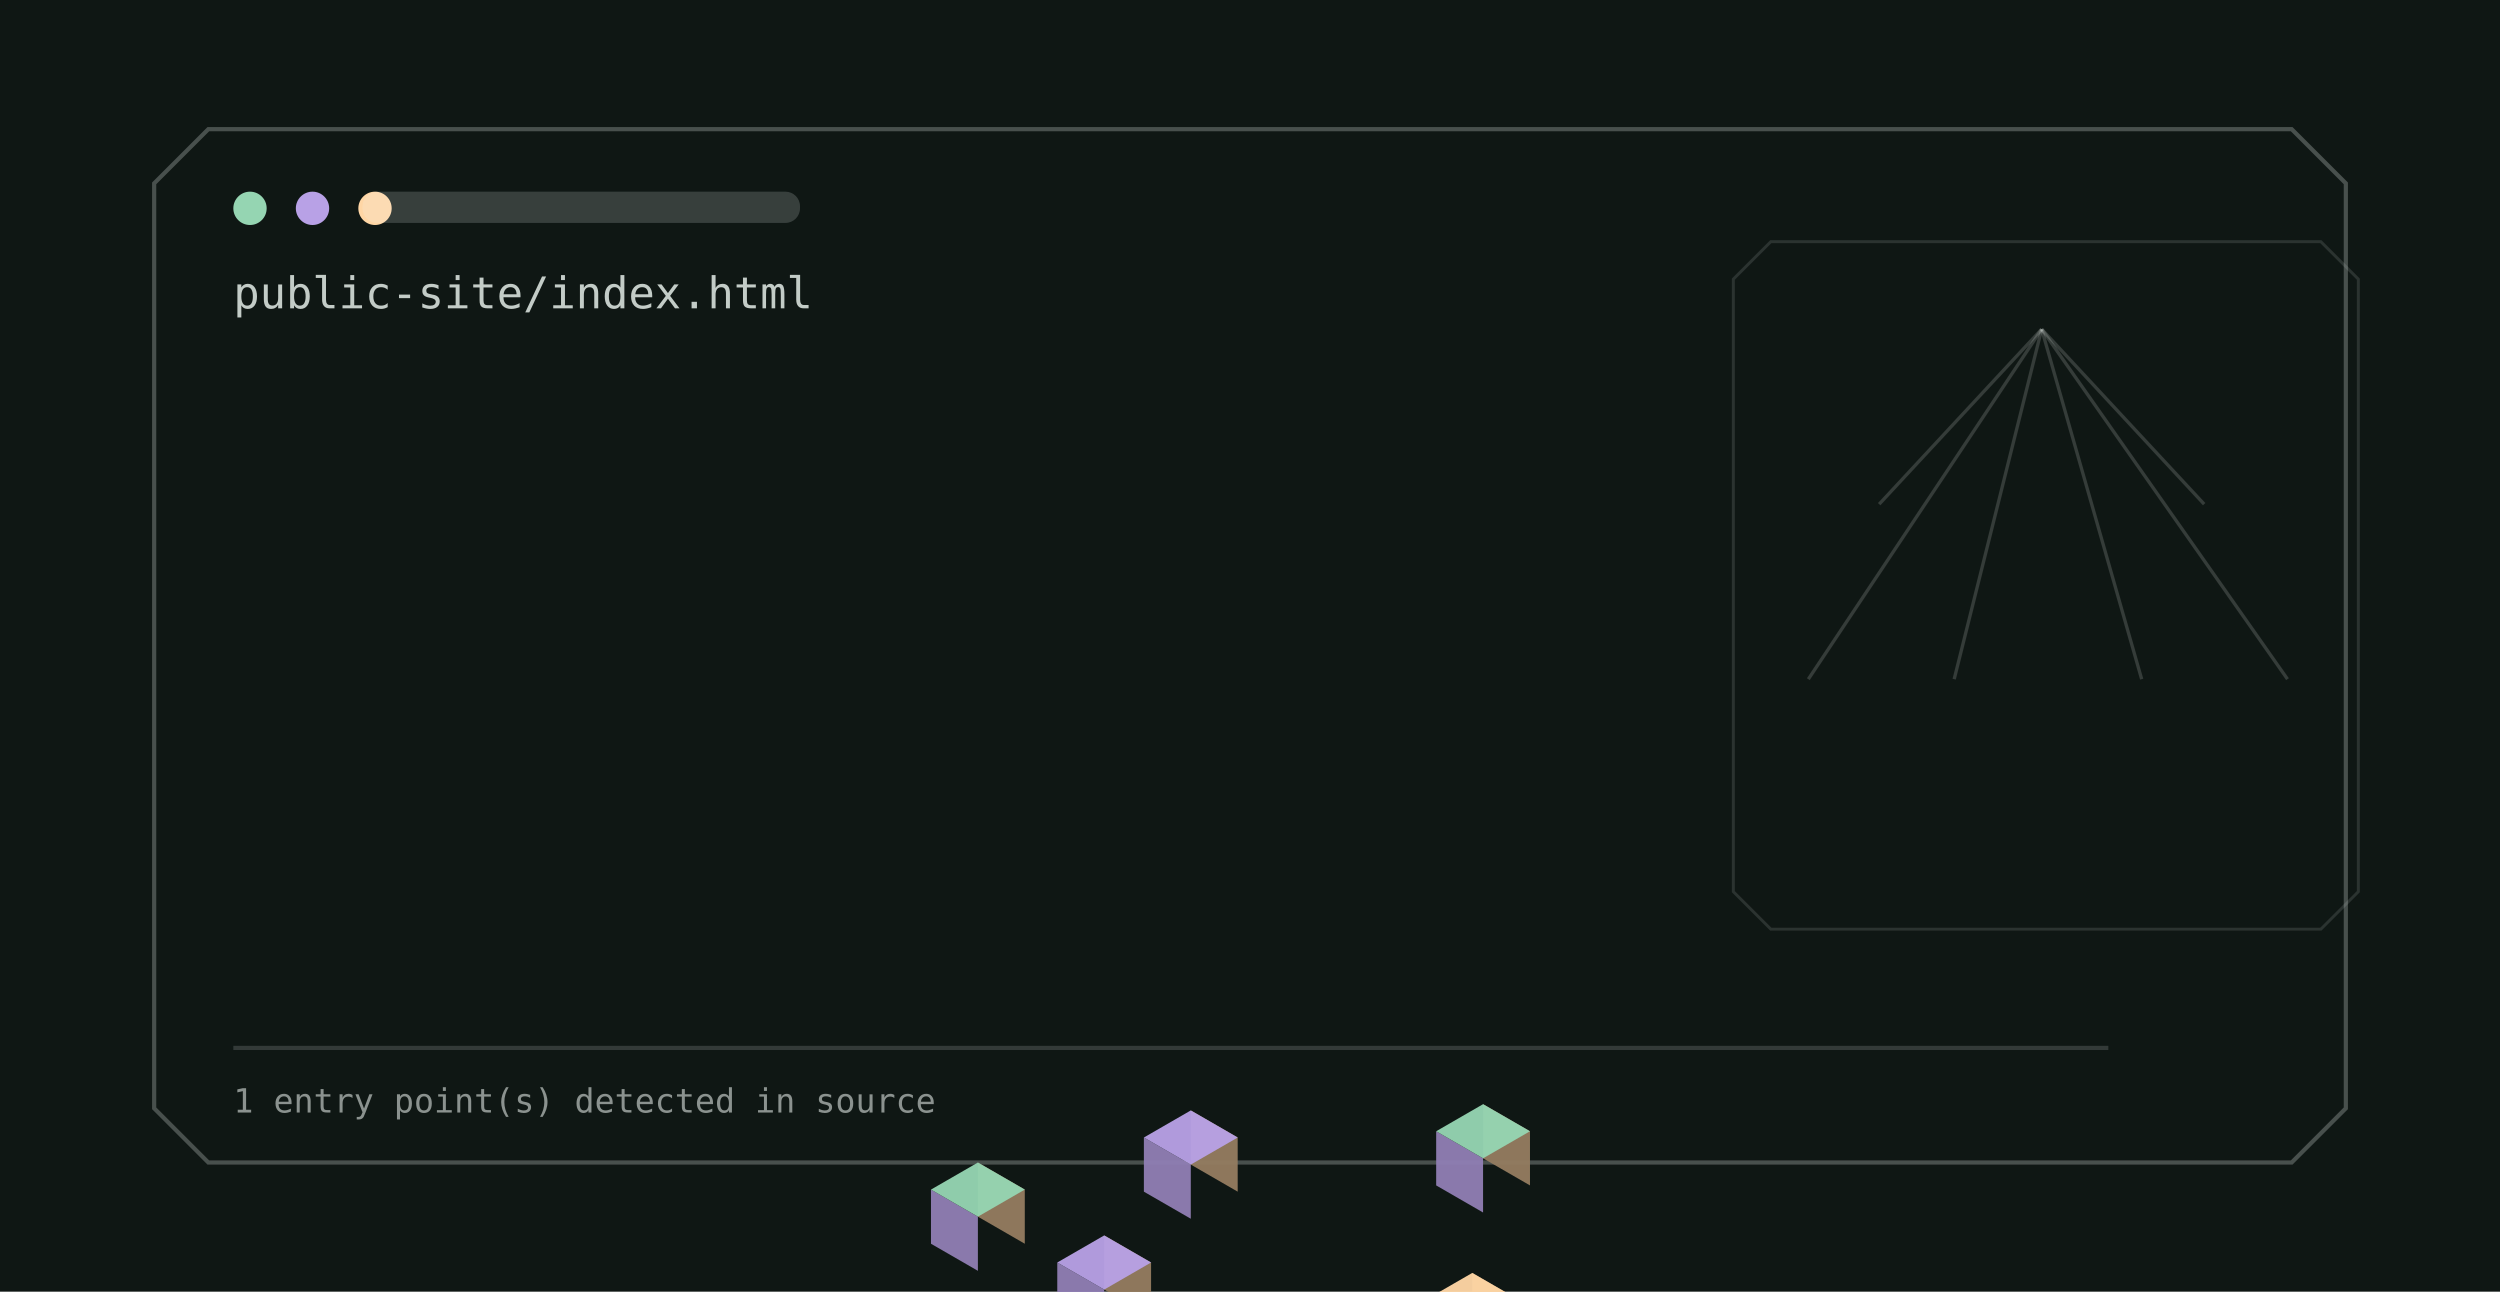
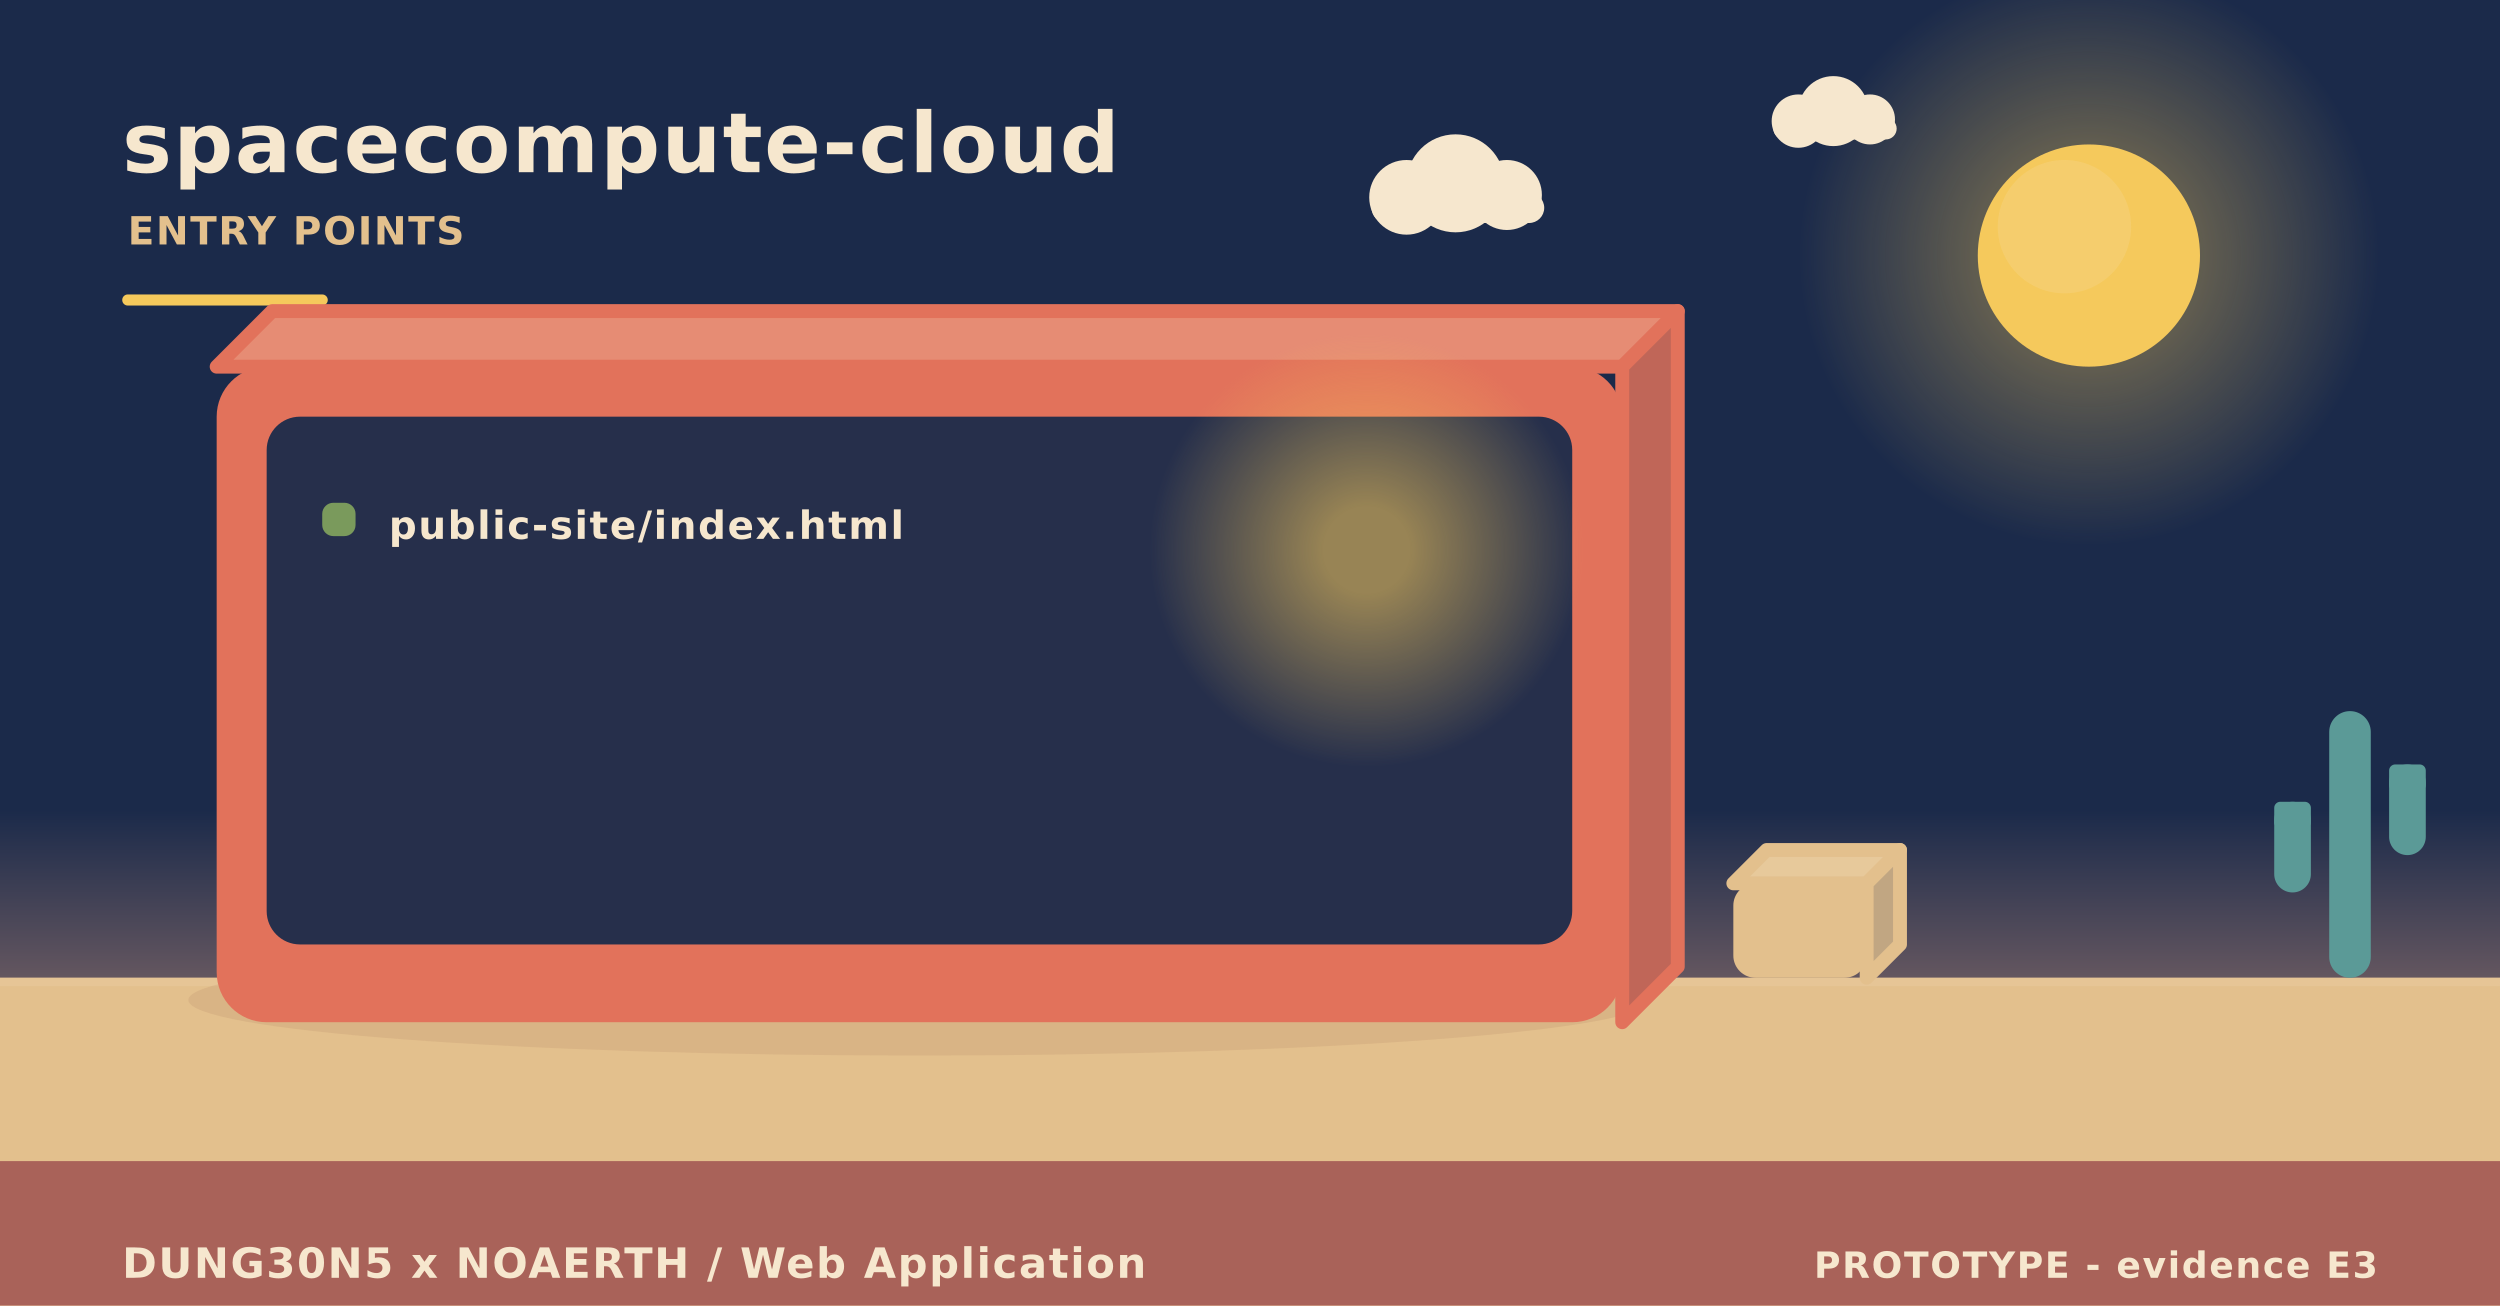
- <svg xmlns="http://www.w3.org/2000/svg" viewBox="0 0 1200 620" width="1200" height="620" role="img" aria-label="spacecompute-cloud command surface">
-   <rect width="1200" height="620" fill="#0f1714" />
-   <defs>
-     <linearGradient id="gt" x1="0" y1="0" x2="1" y2="1">
-       <stop offset="0%" stop-color="#95d5b2" />
-       <stop offset="100%" stop-color="#b8a1e6" />
-     </linearGradient>
-   </defs>
-   <path d="M100.00,62.00 H1100.00 L1126.00,88.00 V532.00 L1100.00,558.00 H100.00 L74.00,532.00 V88.00 Z" fill="none" stroke="rgba(240,248,244,0.300)" stroke-width="2.00" opacity="0.85" />
-   <circle cx="120.00" cy="100.00" r="8.00" fill="#95d5b2" opacity="1.00" />
-   <circle cx="150.00" cy="100.00" r="8.00" fill="#b8a1e6" opacity="1.00" />
-   <circle cx="180.00" cy="100.00" r="8.00" fill="#ffd6a5" opacity="1.00" />
-   <rect x="174.00" y="92.00" width="210.00" height="15.00" rx="7.00" fill="rgba(240,248,244,0.180)" opacity="1.00" />
-   <text x="112" y="148" font-family="ui-monospace,SFMono-Regular,Menlo,monospace" font-size="21" fill="rgba(240,248,244,0.800)">public-site/index.html</text>
-   <path d="M850.00,116.00 H1114.00 L1132.00,134.00 V428.00 L1114.00,446.00 H850.00 L832.00,428.00 V134.00 Z" fill="none" stroke="rgba(240,248,244,0.180)" stroke-width="1.40" opacity="0.70" />
-   <line x1="980.00" y1="158.00" x2="902.00" y2="242.00" stroke="rgba(240,248,244,0.300)" stroke-width="1.60" opacity="0.55" />
-   <line x1="980.00" y1="158.00" x2="1058.00" y2="242.00" stroke="rgba(240,248,244,0.300)" stroke-width="1.60" opacity="0.55" />
-   <line x1="980.00" y1="158.00" x2="868.00" y2="326.00" stroke="rgba(240,248,244,0.300)" stroke-width="1.60" opacity="0.55" />
-   <line x1="980.00" y1="158.00" x2="938.00" y2="326.00" stroke="rgba(240,248,244,0.300)" stroke-width="1.60" opacity="0.55" />
-   <line x1="980.00" y1="158.00" x2="1028.00" y2="326.00" stroke="rgba(240,248,244,0.300)" stroke-width="1.60" opacity="0.55" />
-   <line x1="980.00" y1="158.00" x2="1098.00" y2="326.00" stroke="rgba(240,248,244,0.300)" stroke-width="1.60" opacity="0.55" />
-   <polygon points="711.87,556.00 734.39,569.00 734.39,543.00 711.87,530.00" fill="#947c60" opacity="0.95" />
-   <polygon points="689.36,569.00 711.87,582.00 711.87,556.00 689.36,543.00" fill="#907eb3" opacity="0.95" />
-   <polygon points="711.87,530.00 734.39,543.00 711.87,556.00 689.36,543.00" fill="#95d5b2" opacity="0.95" />
-   <polygon points="571.58,559.00 594.09,572.00 594.09,546.00 571.58,533.00" fill="#947c60" opacity="0.95" />
-   <polygon points="549.06,572.00 571.58,585.00 571.58,559.00 549.06,546.00" fill="#907eb3" opacity="0.95" />
-   <polygon points="571.58,533.00 594.09,546.00 571.58,559.00 549.06,546.00" fill="#b8a1e6" opacity="0.95" />
-   <polygon points="706.68,637.00 729.19,650.00 729.19,624.00 706.68,611.00" fill="#947c60" opacity="0.95" />
-   <polygon points="684.16,650.00 706.68,663.00 706.68,637.00 684.16,624.00" fill="#907eb3" opacity="0.95" />
-   <polygon points="706.68,611.00 729.19,624.00 706.68,637.00 684.16,624.00" fill="#ffd6a5" opacity="0.95" />
-   <polygon points="469.39,584.00 491.90,597.00 491.90,571.00 469.39,558.00" fill="#947c60" opacity="0.95" />
-   <polygon points="446.87,597.00 469.39,610.00 469.39,584.00 446.87,571.00" fill="#907eb3" opacity="0.95" />
-   <polygon points="469.39,558.00 491.90,571.00 469.39,584.00 446.87,571.00" fill="#95d5b2" opacity="0.95" />
-   <polygon points="530.01,619.00 552.52,632.00 552.52,606.00 530.01,593.00" fill="#947c60" opacity="0.95" />
-   <polygon points="507.49,632.00 530.01,645.00 530.01,619.00 507.49,606.00" fill="#907eb3" opacity="0.95" />
-   <polygon points="530.01,593.00 552.52,606.00 530.01,619.00 507.49,606.00" fill="#b8a1e6" opacity="0.95" />
-   <polygon points="607.95,664.00 630.47,677.00 630.47,651.00 607.95,638.00" fill="#947c60" opacity="0.95" />
-   <polygon points="585.43,677.00 607.95,690.00 607.95,664.00 585.43,651.00" fill="#907eb3" opacity="0.95" />
-   <polygon points="607.95,638.00 630.47,651.00 607.95,664.00 585.43,651.00" fill="#ffd6a5" opacity="0.95" />
-   <polygon points="668.57,699.00 691.09,712.00 691.09,686.00 668.57,673.00" fill="#947c60" opacity="0.95" />
-   <polygon points="646.05,712.00 668.57,725.00 668.57,699.00 646.05,686.00" fill="#907eb3" opacity="0.95" />
-   <polygon points="668.57,673.00 691.09,686.00 668.57,699.00 646.05,686.00" fill="#95d5b2" opacity="0.95" />
-   <rect x="112.00" y="502.00" width="900.00" height="2.00" rx="0.00" fill="rgba(240,248,244,0.160)" opacity="1.00" />
-   <text x="112" y="534" font-family="ui-monospace,Menlo,monospace" font-size="16" fill="rgba(240,248,244,0.550)">1 entry point(s) detected in source</text>
+ <svg xmlns="http://www.w3.org/2000/svg" width="900" height="470" viewBox="0 0 900 470" role="img" aria-label="spacecompute-cloud - how it is operated">
+   <linearGradient id="skyt" x1="0" y1="0" x2="0" y2="1">
+     <stop offset="0" stop-color="#1b2a4a" />
+     <stop offset="0.62" stop-color="#1b2a4a" />
+     <stop offset="1" stop-color="#f3ad8a" />
+   </linearGradient>
+   <rect width="900" height="470" fill="url(#skyt)" />
+   <radialGradient id="sunt">
+     <stop offset="0.35" stop-color="#f5c95c" stop-opacity="0.34" />
+     <stop offset="1" stop-color="#f5c95c" stop-opacity="0" />
+   </radialGradient>
+   <circle cx="752" cy="92" r="104" fill="url(#sunt)" />
+   <circle cx="752" cy="92" r="40" fill="#f5c95c" />
+   <circle cx="743.2" cy="81.6" r="24" fill="#f5d27e" opacity="0.5" />
+   <g>
+     <circle cx="524" cy="66" r="17.64" fill="#f6e7ce" />
+     <circle cx="506.36" cy="71.04" r="13.44" fill="#f6e7ce" />
+     <circle cx="542.48" cy="70.2" r="12.6" fill="#f6e7ce" />
+     <rect x="493.76" y="69.36" width="62.16" height="10.92" rx="5.46" fill="#f6e7ce" />
+   </g>
+   <g>
+     <circle cx="660" cy="40" r="12.6" fill="#f6e7ce" />
+     <circle cx="647.4" cy="43.6" r="9.6" fill="#f6e7ce" />
+     <circle cx="673.2" cy="43" r="9" fill="#f6e7ce" />
+     <rect x="638.4" y="42.4" width="44.4" height="7.8" rx="3.9" fill="#f6e7ce" />
+   </g>
+   <rect x="0" y="352" width="900" height="118" fill="#e3c08d" />
+   <rect x="0" y="352" width="900" height="3" fill="#e6c596" />
+   <text x="44" y="62" font-family="Verdana,DejaVu Sans,sans-serif" font-size="30" font-weight="700" letter-spacing="0.6" fill="#f6e7ce" text-anchor="start">spacecompute-cloud</text>
+   <text x="46" y="88" font-family="Verdana,DejaVu Sans,sans-serif" font-size="14" font-weight="700" letter-spacing="0.6" fill="#e3c08d" text-anchor="start">ENTRY POINTS</text>
+   <rect x="44" y="106" width="74" height="4" rx="2" fill="#f5c95c" />
+   <ellipse cx="331" cy="360" rx="263.2" ry="20" fill="rgba(138,90,68,0.11)" />
+   <path d="M78,132 L584,132 L604,112 L98,112 Z" fill="#e68c74" stroke="#e2725b" stroke-width="5" stroke-linejoin="round" />
+   <path d="M584,132 L604,112 L604,348 L584,368 Z" fill="#c06658" stroke="#e2725b" stroke-width="5" stroke-linejoin="round" />
+   <rect x="78" y="132" width="506" height="236" rx="18" fill="#e2725b" />
+   <rect x="96" y="150" width="470" height="190" rx="12" fill="#1b2a4a" opacity="0.94" />
+   <radialGradient id="lamp51184">
+     <stop offset="0.2" stop-color="#f5c95c" stop-opacity="0.55" />
+     <stop offset="1" stop-color="#f5c95c" stop-opacity="0" />
+   </radialGradient>
+   <circle cx="492" cy="198" r="78" fill="url(#lamp51184)" />
+   <rect x="116" y="181" width="12" height="12" rx="4" fill="#7a9a5c" />
+   <text x="140" y="194" font-family="Verdana,DejaVu Sans,sans-serif" font-size="14" font-weight="700" letter-spacing="0.6" fill="#f6e7ce" text-anchor="start">public-site/index.html</text>
+   <path d="M624,318 L672,318 L684,306 L636,306 Z" fill="#e7c99b" stroke="#e3c08d" stroke-width="5" stroke-linejoin="round" />
+   <path d="M672,318 L684,306 L684,340 L672,352 Z" fill="#c1a682" stroke="#e3c08d" stroke-width="5" stroke-linejoin="round" />
+   <rect x="624" y="318" width="48" height="34" rx="8" fill="#e3c08d" />
+   <rect x="838.52" y="256" width="14.96" height="96" rx="7.48" fill="#5b9a97" />
+   <rect x="818.72" y="288.64" width="13.2" height="32.64" rx="6.6" fill="#5b9a97" />
+   <rect x="818.72" y="288.64" width="13.2" height="9.6" rx="2.2" fill="#5b9a97" />
+   <rect x="860.08" y="275.2" width="13.2" height="32.64" rx="6.6" fill="#5b9a97" />
+   <rect x="860.08" y="275.2" width="13.2" height="9.6" rx="2.2" fill="#5b9a97" />
+   <rect x="0" y="418" width="900" height="52" rx="0" fill="#a65c56" opacity="0.94" />
+   <text x="44" y="460" font-family="Verdana,DejaVu Sans,sans-serif" font-size="15" font-weight="700" letter-spacing="0.6" fill="#f6e7ce" text-anchor="start">DUNG30N5 x NOAERTH  /  Web Application</text>
+   <text x="856" y="460" font-family="Verdana,DejaVu Sans,sans-serif" font-size="13" font-weight="700" letter-spacing="0.6" fill="#f6e7ce" text-anchor="end">PROTOTYPE  -  evidence E3</text>
</svg>
